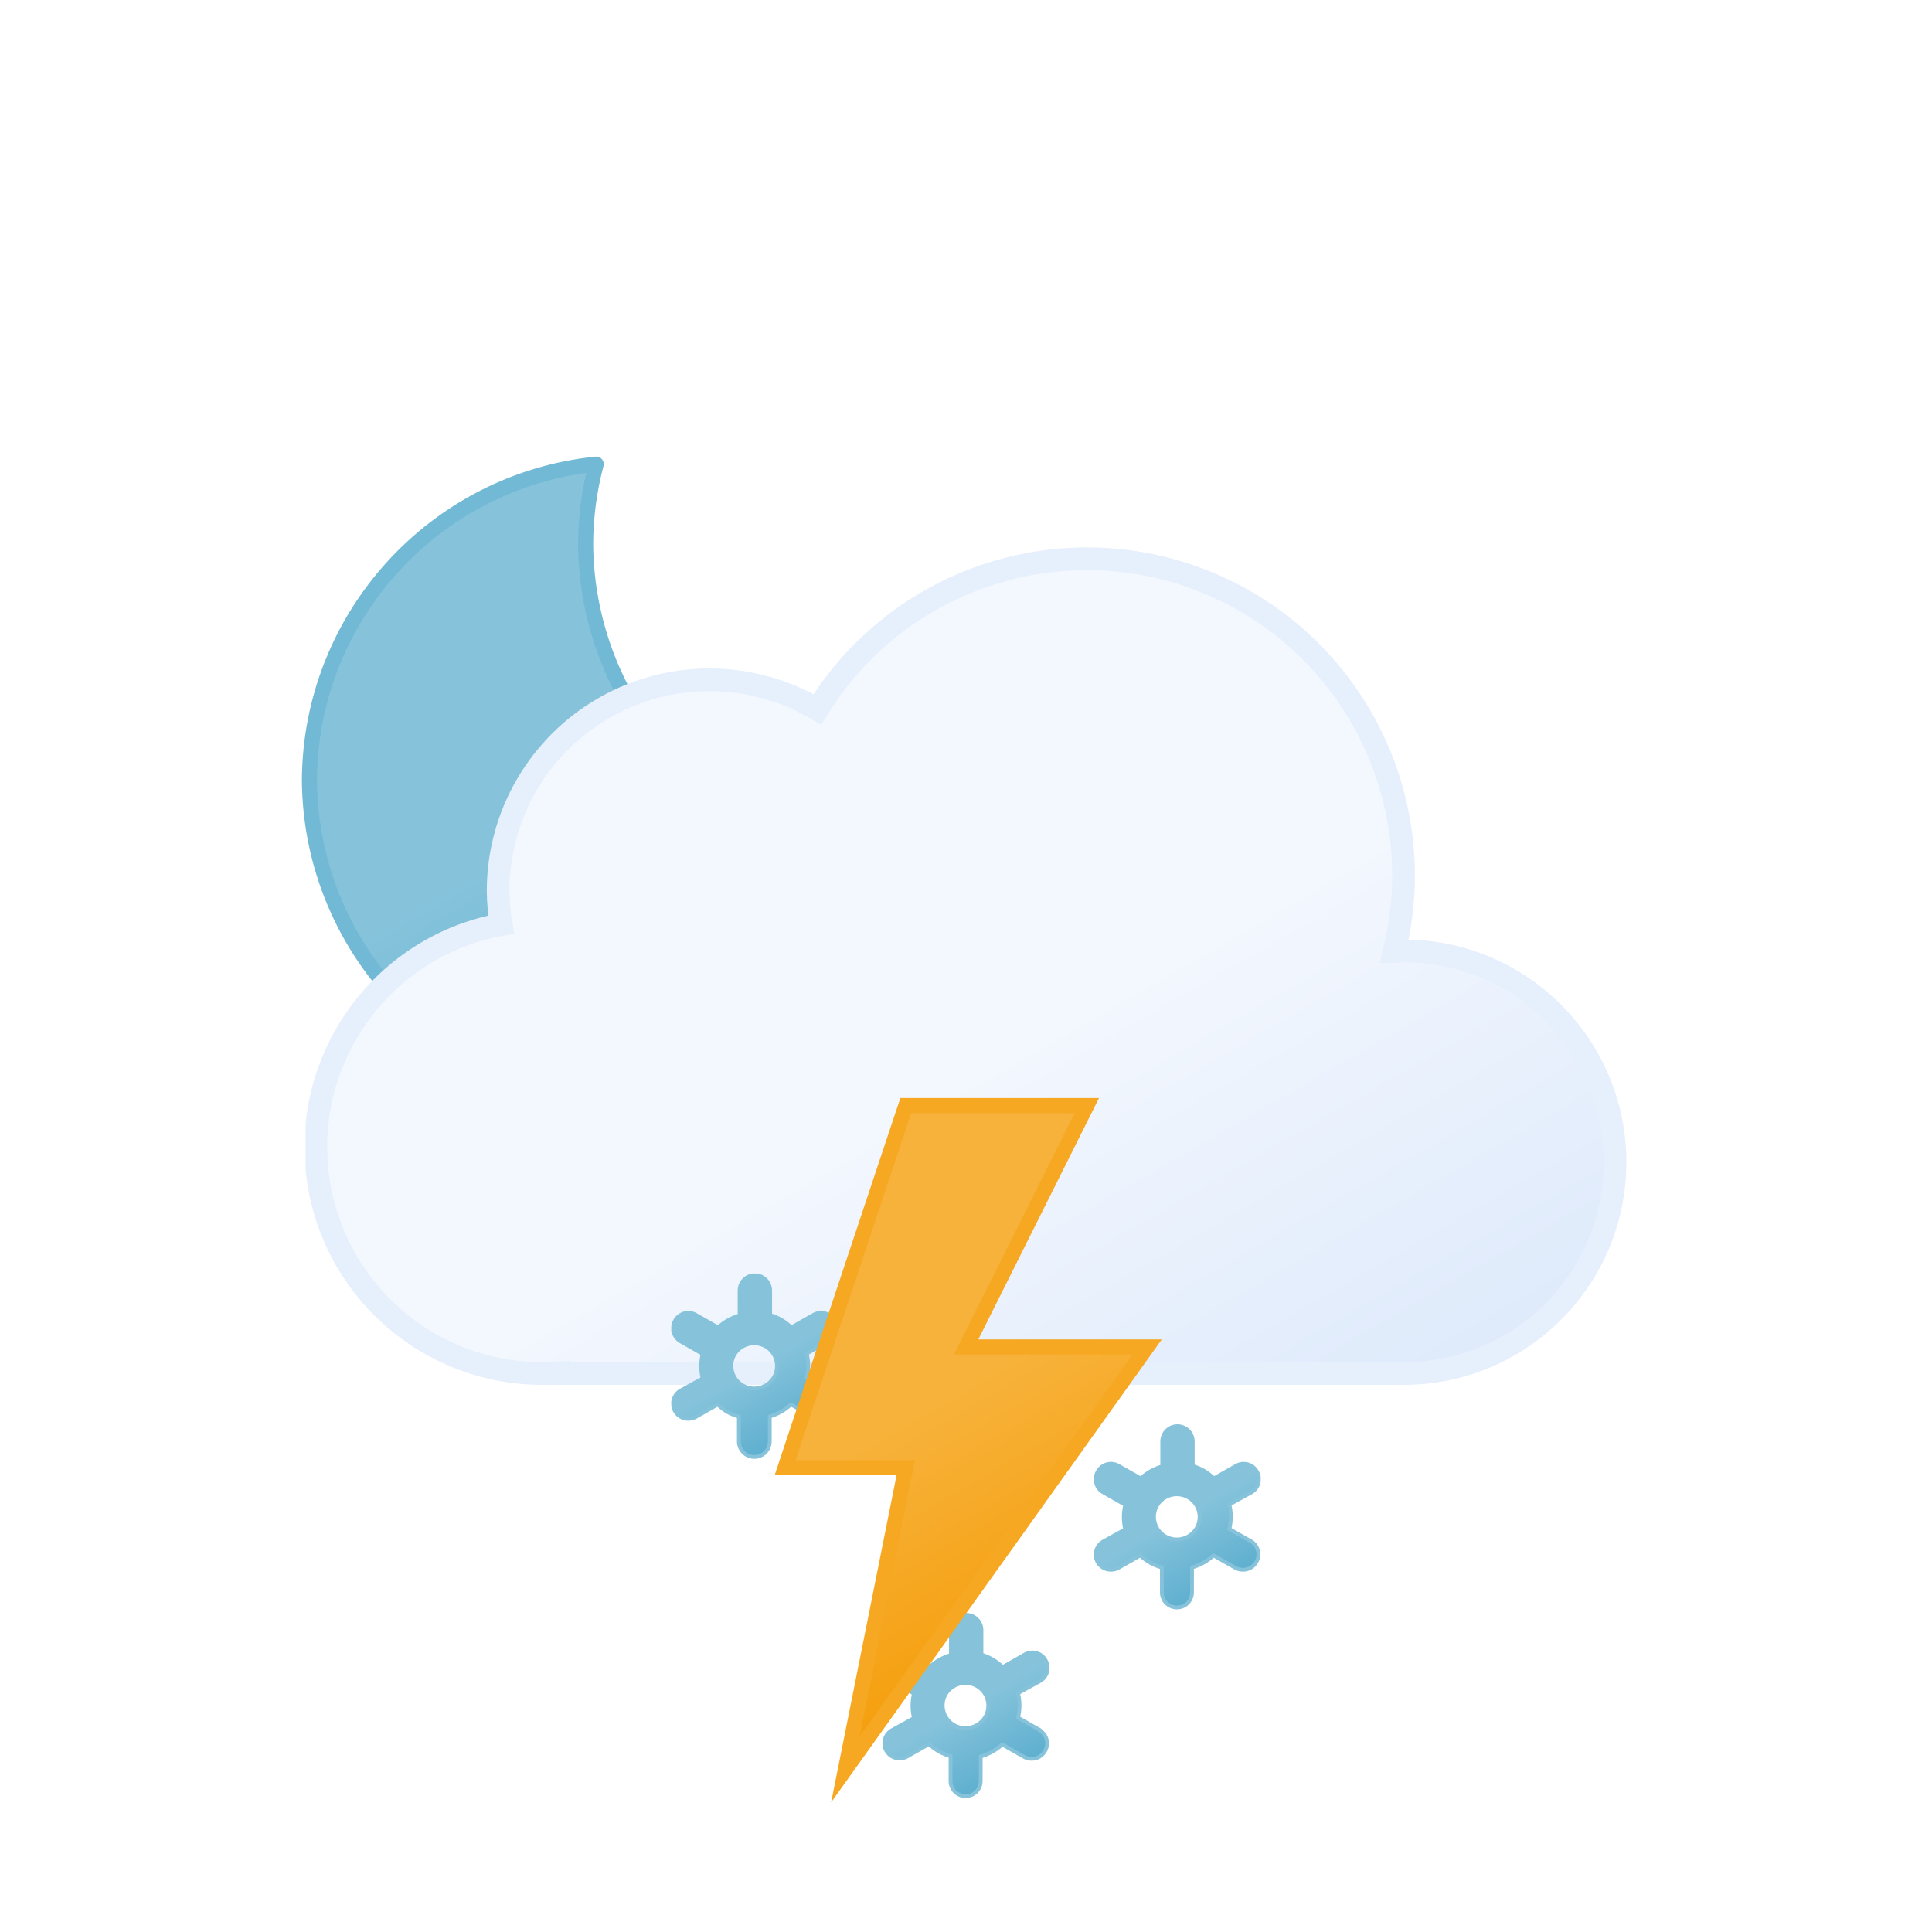
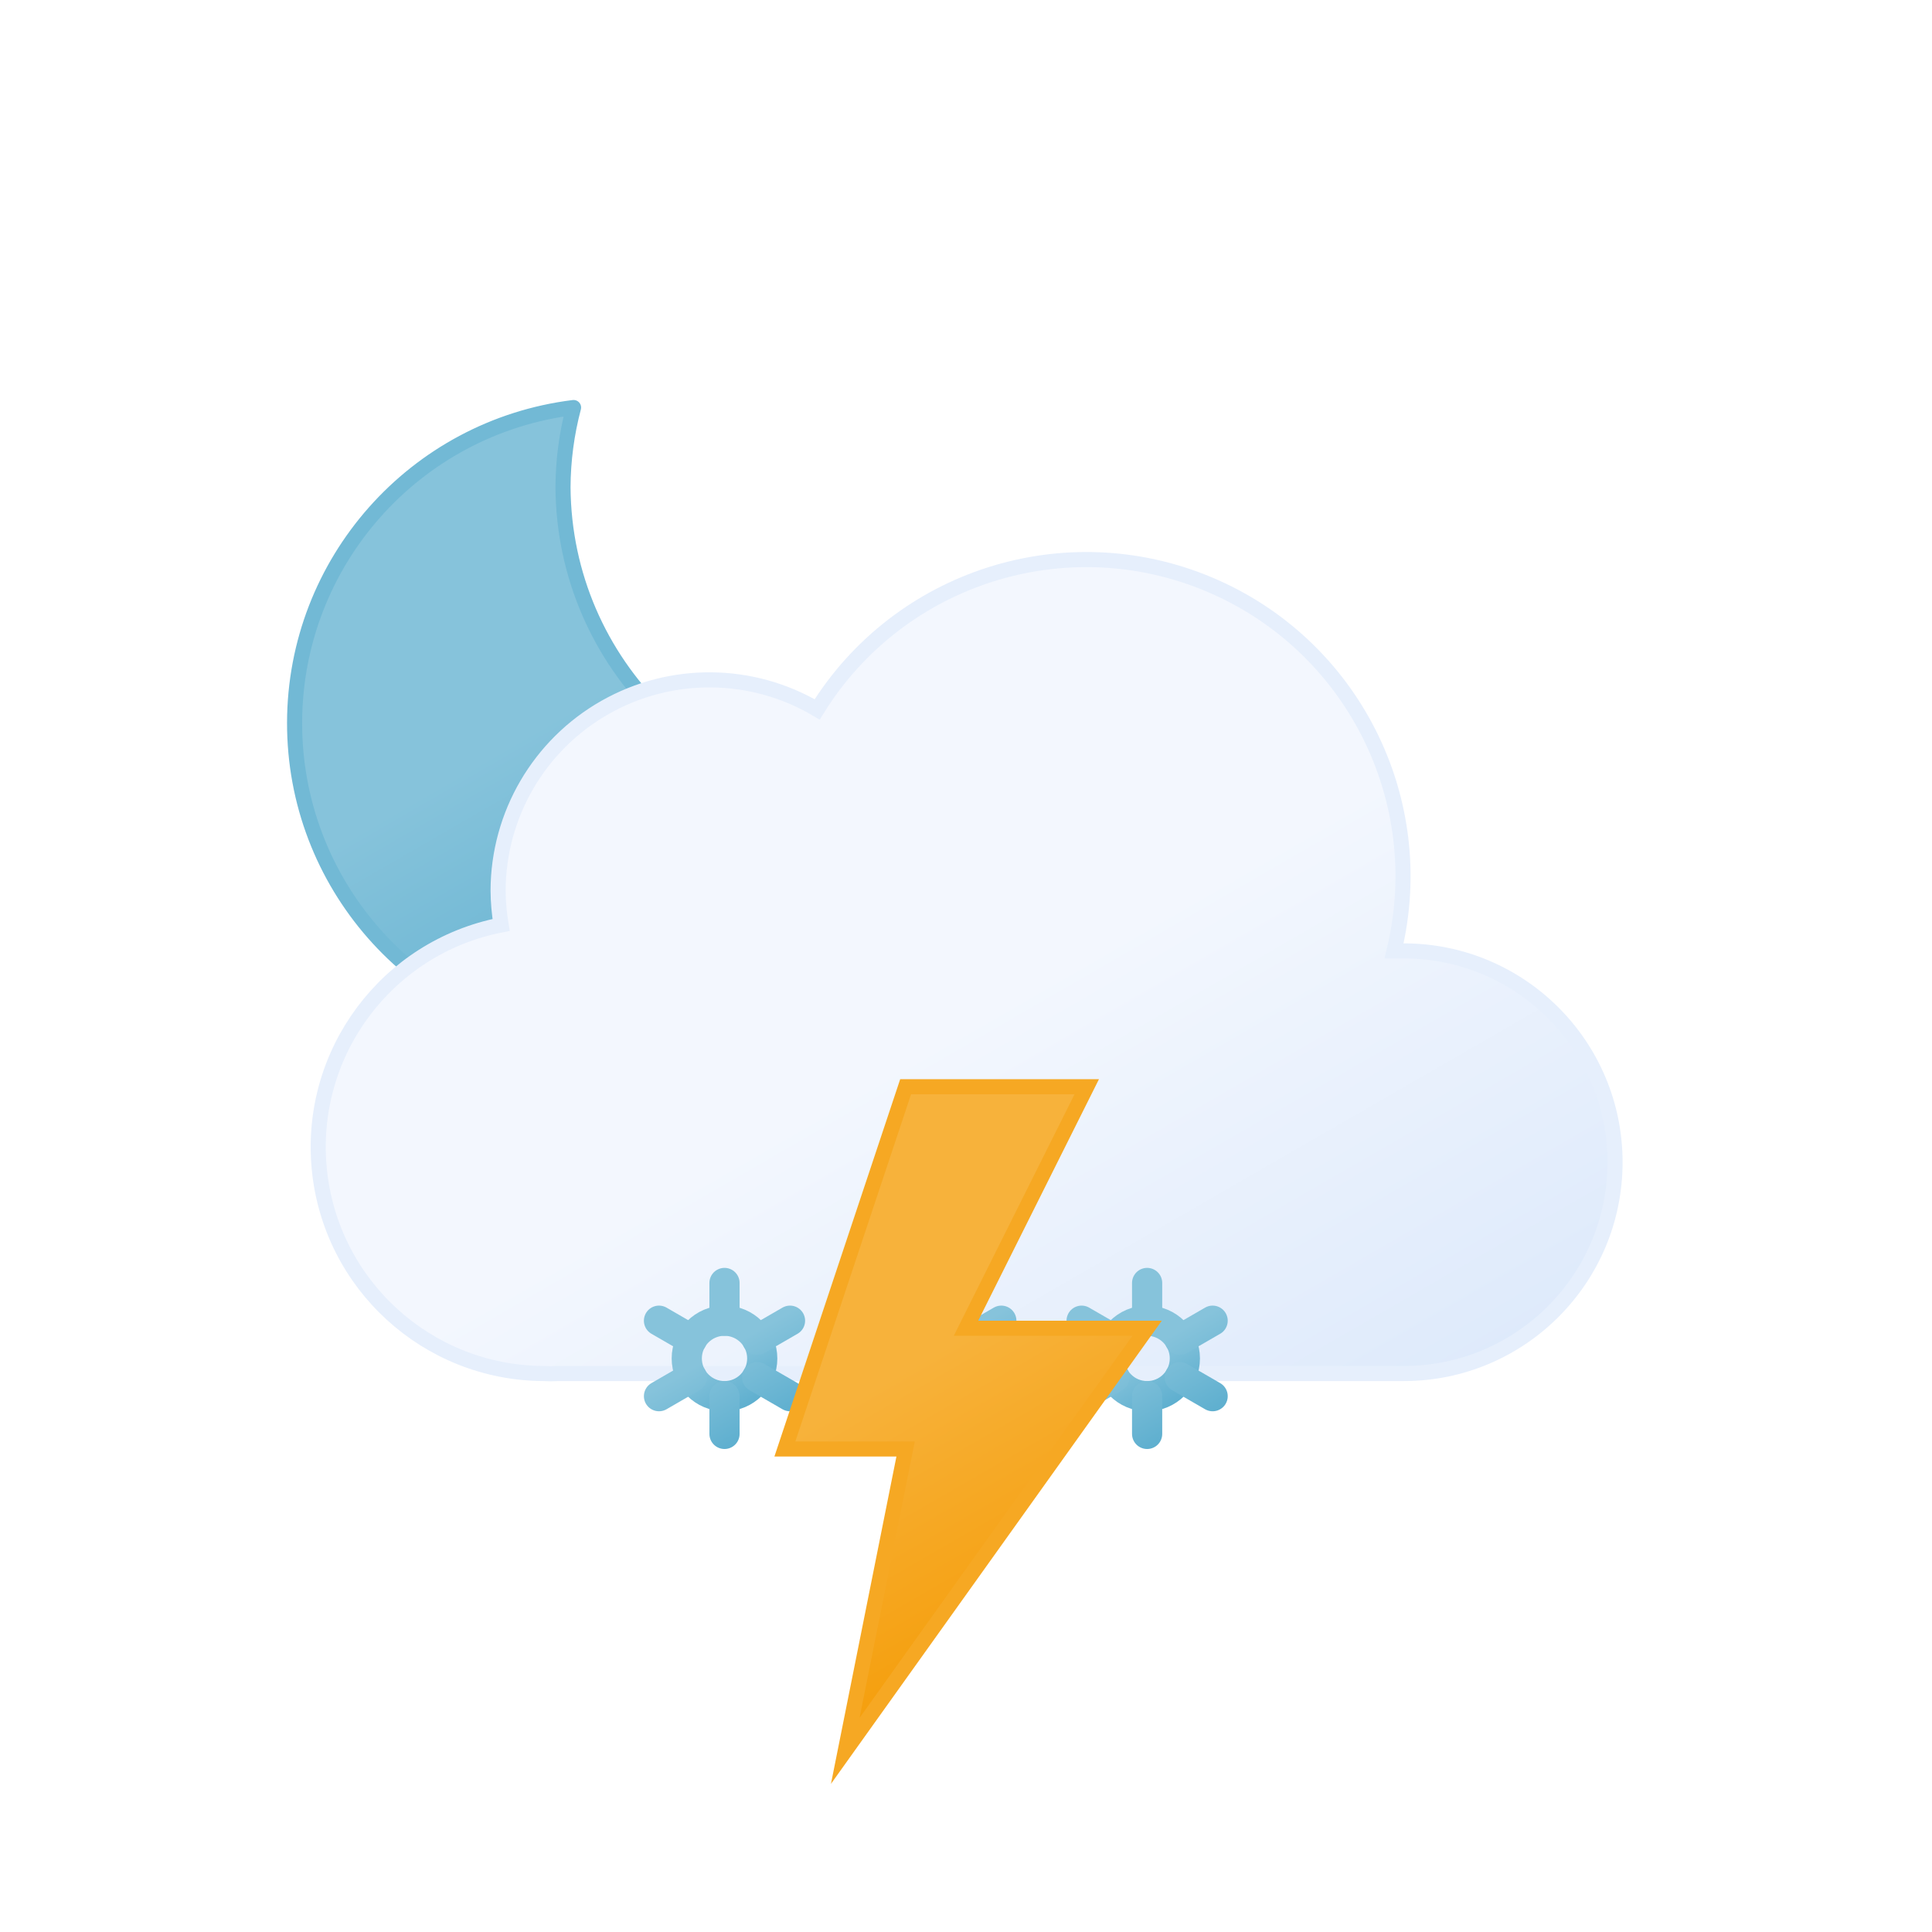
- <svg xmlns="http://www.w3.org/2000/svg" xmlns:xlink="http://www.w3.org/1999/xlink" viewBox="0 0 512 512">
+ <svg xmlns="http://www.w3.org/2000/svg" xmlns:xlink="http://www.w3.org/1999/xlink" viewBox="0 0 64 64">
  <defs>
-     <linearGradient id="a" x1="99.5" x2="232.6" y1="30.7" y2="261.4" gradientUnits="userSpaceOnUse">
+     <linearGradient id="a" x1="13.58" x2="24.15" y1="15.57" y2="33.87" gradientUnits="userSpaceOnUse">
+       <stop offset="0" stop-color="#86c3db" />
+       <stop offset=".45" stop-color="#86c3db" />
+       <stop offset="1" stop-color="#5eafcf" />
+       <animateTransform attributeName="gradientTransform" dur="10s" repeatCount="indefinite" type="rotate" values="10 19.22 24.293; -10 19.22 24.293; 10 19.22 24.293" />
+     </linearGradient>
+     <linearGradient id="b" x1="22.56" x2="39.2" y1="21.96" y2="50.8" gradientUnits="userSpaceOnUse">
      <stop offset="0" stop-color="#f3f7fe" />
-       <stop offset=".5" stop-color="#f3f7fe" />
+       <stop offset=".45" stop-color="#f3f7fe" />
      <stop offset="1" stop-color="#deeafb" />
    </linearGradient>
-     <linearGradient id="b" x1="8.7" x2="80.9" y1="17.1" y2="142.1" gradientUnits="userSpaceOnUse">
+     <linearGradient id="c" x1="30.12" x2="31.88" y1="43.48" y2="46.52" xlink:href="#a">
+       <animateTransform additive="sum" attributeName="gradientTransform" dur="9s" repeatCount="indefinite" type="rotate" values="360 31 45; 0 31 45" />
+     </linearGradient>
+     <linearGradient id="d" x1="29.67" x2="32.33" y1="42.69" y2="47.31" xlink:href="#a">
+       <animateTransform additive="sum" attributeName="gradientTransform" dur="9s" repeatCount="indefinite" type="rotate" values="360 31 45; 0 31 45" />
+     </linearGradient>
+     <linearGradient id="e" x1="23.12" x2="24.88" y1="43.48" y2="46.52" xlink:href="#a">
+       <animateTransform additive="sum" attributeName="gradientTransform" dur="9s" repeatCount="indefinite" type="rotate" values="360 31 45; 0 31 45" />
+     </linearGradient>
+     <linearGradient id="f" x1="22.67" x2="25.33" y1="42.69" y2="47.31" xlink:href="#a">
+       <animateTransform additive="sum" attributeName="gradientTransform" dur="9s" repeatCount="indefinite" type="rotate" values="360 31 45; 0 31 45" />
+     </linearGradient>
+     <linearGradient id="g" x1="37.12" x2="38.88" y1="43.48" y2="46.52" xlink:href="#a">
+       <animateTransform additive="sum" attributeName="gradientTransform" dur="9s" repeatCount="indefinite" type="rotate" values="360 31 45; 0 31 45" />
+     </linearGradient>
+     <linearGradient id="h" x1="36.67" x2="39.33" y1="42.69" y2="47.31" xlink:href="#a">
+       <animateTransform additive="sum" attributeName="gradientTransform" dur="9s" repeatCount="indefinite" type="rotate" values="360 31 45; 0 31 45" />
+     </linearGradient>
+     <linearGradient id="i" x1="26.74" x2="35.76" y1="37.88" y2="53.52" gradientUnits="userSpaceOnUse">
      <stop offset="0" stop-color="#f7b23b" />
-       <stop offset=".5" stop-color="#f7b23b" />
+       <stop offset=".45" stop-color="#f7b23b" />
      <stop offset="1" stop-color="#f59e0b" />
    </linearGradient>
-     <linearGradient id="c" x1="34.7" x2="119.2" y1="18.6" y2="165" gradientUnits="userSpaceOnUse">
-       <stop offset="0" stop-color="#86c3db" />
-       <stop offset=".5" stop-color="#86c3db" />
-       <stop offset="1" stop-color="#5eafcf" />
-     </linearGradient>
-     <linearGradient xlink:href="#c" id="d" x1="11.4" x2="32.8" y1="5.9" y2="43.1" />
-     <linearGradient xlink:href="#c" id="e" x1="67.4" x2="88.8" y1="95.9" y2="133.1" />
-     <linearGradient xlink:href="#c" id="f" x1="123.4" x2="144.8" y1="45.9" y2="83.1" />
-     <symbol id="h" viewBox="0 0 172 172">
-       <path fill="url(#c)" stroke="#72b9d5" stroke-linecap="round" stroke-linejoin="round" stroke-width="4" d="M160.6 107.4a84.8 84.8 0 01-85.4-84.3A83.3 83.3 0 0178 2 84.7 84.7 0 002 85.7 84.8 84.8 0 0087.4 170a85.2 85.2 0 0082.6-63.1 88 88 0 01-9.4.5Z" />
-     </symbol>
-     <symbol id="i" viewBox="0 0 350 222">
-       <path fill="url(#a)" stroke="#e6effc" stroke-miterlimit="10" stroke-width="6" d="m291 107-2.5.1A83.9 83.9 0 00135.6 43 56 56 0 0051 91a56.6 56.6 0 00.8 9A60 60 0 0063 219l4-.2v.2h224a56 56 0 000-112Z" />
-     </symbol>
-     <symbol id="g" viewBox="0 0 351 246">
-       <use xlink:href="#h" width="172" height="172" />
-       <use xlink:href="#i" width="350" height="222" transform="translate(1 24)" />
-     </symbol>
-     <symbol id="j" viewBox="0 0 156.2 139">
-       <path fill="url(#d)" stroke="#86c3db" stroke-miterlimit="10" d="m41.7 31-5.8-3.3a13.7 13.7 0 000-6.5l5.8-3.2a4 4 0 001.5-5.5 4 4 0 00-5.6-1.5l-5.8 3.3a13.6 13.6 0 00-2.6-2 13.8 13.8 0 00-3-1.3V4.5a4 4 0 00-8.1 0v6.6a14.3 14.3 0 00-5.7 3.2L6.6 11A4 4 0 001 12.5 4 4 0 002.5 18l5.8 3.3a13.7 13.7 0 000 6.5L2.5 31A4 4 0 001 36.5a4 4 0 003.5 2 4 4 0 002-.5l5.8-3.3a13.6 13.6 0 002.6 2 13.8 13.8 0 003 1.2v6.6a4 4 0 008.2 0v-6.6a14.2 14.2 0 005.6-3.2l6 3.3a4 4 0 002 .5 4 4 0 003.4-2 4 4 0 00-1.4-5.5ZM19 29.7a6 6 0 01-2.3-8.2 6.1 6.1 0 015.3-3 6.2 6.2 0 013 .8 6 6 0 012.2 8.2 6.1 6.1 0 01-8.2 2.2Z" />
-       <path fill="url(#e)" stroke="#86c3db" stroke-miterlimit="10" d="m97.7 121-5.8-3.3a13.7 13.7 0 000-6.5l5.8-3.2a4 4 0 001.5-5.5 4 4 0 00-5.6-1.5l-5.8 3.3a13.6 13.6 0 00-2.6-2 13.8 13.8 0 00-3-1.3v-6.5a4 4 0 00-8.1 0v6.6a14.3 14.3 0 00-5.7 3.2l-5.8-3.3a4 4 0 00-5.6 1.5 4 4 0 001.5 5.5l5.8 3.3a13.7 13.7 0 000 6.5l-5.8 3.2a4 4 0 00-1.5 5.5 4 4 0 003.5 2 4 4 0 002-.5l5.8-3.3a13.6 13.6 0 002.7 2 13.8 13.8 0 003 1.2v6.6a4 4 0 008 0V128a14.2 14.2 0 005.7-3.2l5.8 3.3a4 4 0 002 .5 4 4 0 003.5-2 4 4 0 00-1.3-5.5ZM75 119.7a6 6 0 01-2.3-8.2 6.1 6.1 0 015.3-3 6.2 6.2 0 013 .8 6 6 0 012.2 8.2 6.1 6.1 0 01-8.2 2.2Z" />
-       <path fill="url(#f)" stroke="#86c3db" stroke-miterlimit="10" d="m153.7 71-5.8-3.3a13.7 13.7 0 000-6.5l5.8-3.2a4 4 0 001.5-5.5 4 4 0 00-5.6-1.5l-5.8 3.3a13.6 13.6 0 00-2.6-2 13.8 13.8 0 00-3-1.3v-6.5a4 4 0 00-8.1 0v6.6a14.3 14.3 0 00-5.7 3.2l-5.8-3.3a4 4 0 00-5.6 1.5 4 4 0 001.5 5.5l5.8 3.3a13.7 13.7 0 000 6.5l-5.8 3.2a4 4 0 00-1.5 5.5 4 4 0 003.5 2 4 4 0 002-.5l5.8-3.3a13.6 13.6 0 002.7 2 13.8 13.8 0 003 1.2v6.6a4 4 0 008 0v-6.6a14.2 14.2 0 005.7-3.2l5.8 3.3a4 4 0 002 .5 4 4 0 003.5-2 4 4 0 00-1.3-5.5ZM131 69.7a6 6 0 01-2.3-8.2 6.1 6.1 0 015.3-3 6.2 6.2 0 013 .8 6 6 0 012.2 8.2 6.1 6.1 0 01-8.2 2.2Z" />
-     </symbol>
-     <symbol id="k" viewBox="0 0 102.7 186.8">
-       <path fill="url(#b)" stroke="#f6a823" stroke-miterlimit="10" stroke-width="4" d="m34.8 2-32 96h32l-16 80 80-112h-48l32-64h-48z" />
-     </symbol>
  </defs>
-   <use xlink:href="#g" width="351" height="246" transform="translate(80 121)" />
-   <use xlink:href="#j" width="156.2" height="139" transform="translate(177.9 337.5)" />
-   <use xlink:href="#k" width="102.7" height="186.7" transform="translate(205.23 291)" />
+   <g>
+     <path fill="url(#a)" stroke="#72b9d5" stroke-linecap="round" stroke-linejoin="round" stroke-width=".5" d="M29.33 26.68a10.61 10.61 0 01-10.68-10.54A10.5 10.5 0 0119 13.5a10.54 10.54 0 1011.5 13.11 11.48 11.48 0 01-1.17.07z" />
+     <animateTransform attributeName="transform" dur="10s" repeatCount="indefinite" type="rotate" values="-10 19.22 24.293; 10 19.22 24.293; -10 19.22 24.293" />
+   </g>
+   <path fill="url(#b)" stroke="#e6effc" stroke-miterlimit="10" stroke-width=".5" d="M46.5 31.5h-.32a10.49 10.49 0 00-19.11-8 7 7 0 00-10.57 6 7.21 7.21 0 00.1 1.14A7.5 7.5 0 0018 45.5a4.19 4.19 0 00.5 0v0h28a7 7 0 000-14z" />
+   <g>
+     <circle cx="31" cy="45" r="1.25" fill="none" stroke="url(#c)" stroke-miterlimit="10" />
+     <path fill="none" stroke="url(#d)" stroke-linecap="round" stroke-miterlimit="10" d="M33.17 46.25l-1.09-.63m-2.16-1.24l-1.09-.63M31 42.5v1.25m0 3.75v-1.25m-1.08-.63l-1.09.63m4.34-2.5l-1.09.63" />
+     <animateTransform additive="sum" attributeName="transform" dur="4s" repeatCount="indefinite" type="translate" values="-1 -6; 1 12" />
+     <animateTransform additive="sum" attributeName="transform" dur="9s" repeatCount="indefinite" type="rotate" values="0 31 45; 360 31 45" />
+     <animate attributeName="opacity" dur="4s" repeatCount="indefinite" values="0;1;1;1;0" />
+   </g>
+   <g>
+     <circle cx="24" cy="45" r="1.25" fill="none" stroke="url(#e)" stroke-miterlimit="10" />
+     <path fill="none" stroke="url(#f)" stroke-linecap="round" stroke-miterlimit="10" d="M26.17 46.25l-1.09-.63m-2.16-1.24l-1.09-.63M24 42.5v1.25m0 3.75v-1.25m-1.08-.63l-1.09.63m4.34-2.5l-1.09.63" />
+     <animateTransform additive="sum" attributeName="transform" begin="-2s" dur="4s" repeatCount="indefinite" type="translate" values="1 -6; -1 12" />
+     <animateTransform additive="sum" attributeName="transform" dur="9s" repeatCount="indefinite" type="rotate" values="0 24 45; 360 24 45" />
+     <animate attributeName="opacity" begin="-2s" dur="4s" repeatCount="indefinite" values="0;1;1;1;0" />
+   </g>
+   <g>
+     <circle cx="38" cy="45" r="1.25" fill="none" stroke="url(#g)" stroke-miterlimit="10" />
+     <path fill="none" stroke="url(#h)" stroke-linecap="round" stroke-miterlimit="10" d="M40.17 46.25l-1.09-.63m-2.16-1.24l-1.09-.63M38 42.5v1.25m0 3.75v-1.25m-1.08-.63l-1.09.63m4.34-2.5l-1.09.63" />
+     <animateTransform additive="sum" attributeName="transform" begin="-1s" dur="4s" repeatCount="indefinite" type="translate" values="1 -6; -1 12" />
+     <animateTransform additive="sum" attributeName="transform" dur="9s" repeatCount="indefinite" type="rotate" values="0 38 45; 360 38 45" />
+     <animate attributeName="opacity" begin="-1s" dur="4s" repeatCount="indefinite" values="0;1;1;1;0" />
+   </g>
+   <path fill="url(#i)" stroke="#f6a823" stroke-miterlimit="10" stroke-width=".5" d="M30 36l-4 12h4l-2 10 10-14h-6l4-8h-6z">
+     <animate attributeName="opacity" dur="2s" repeatCount="indefinite" values="1; 1; 1; 1; 1; 1; 0.1; 1; 0.1; 1; 1; 0.1; 1; 0.1; 1" />
+   </path>
</svg>
